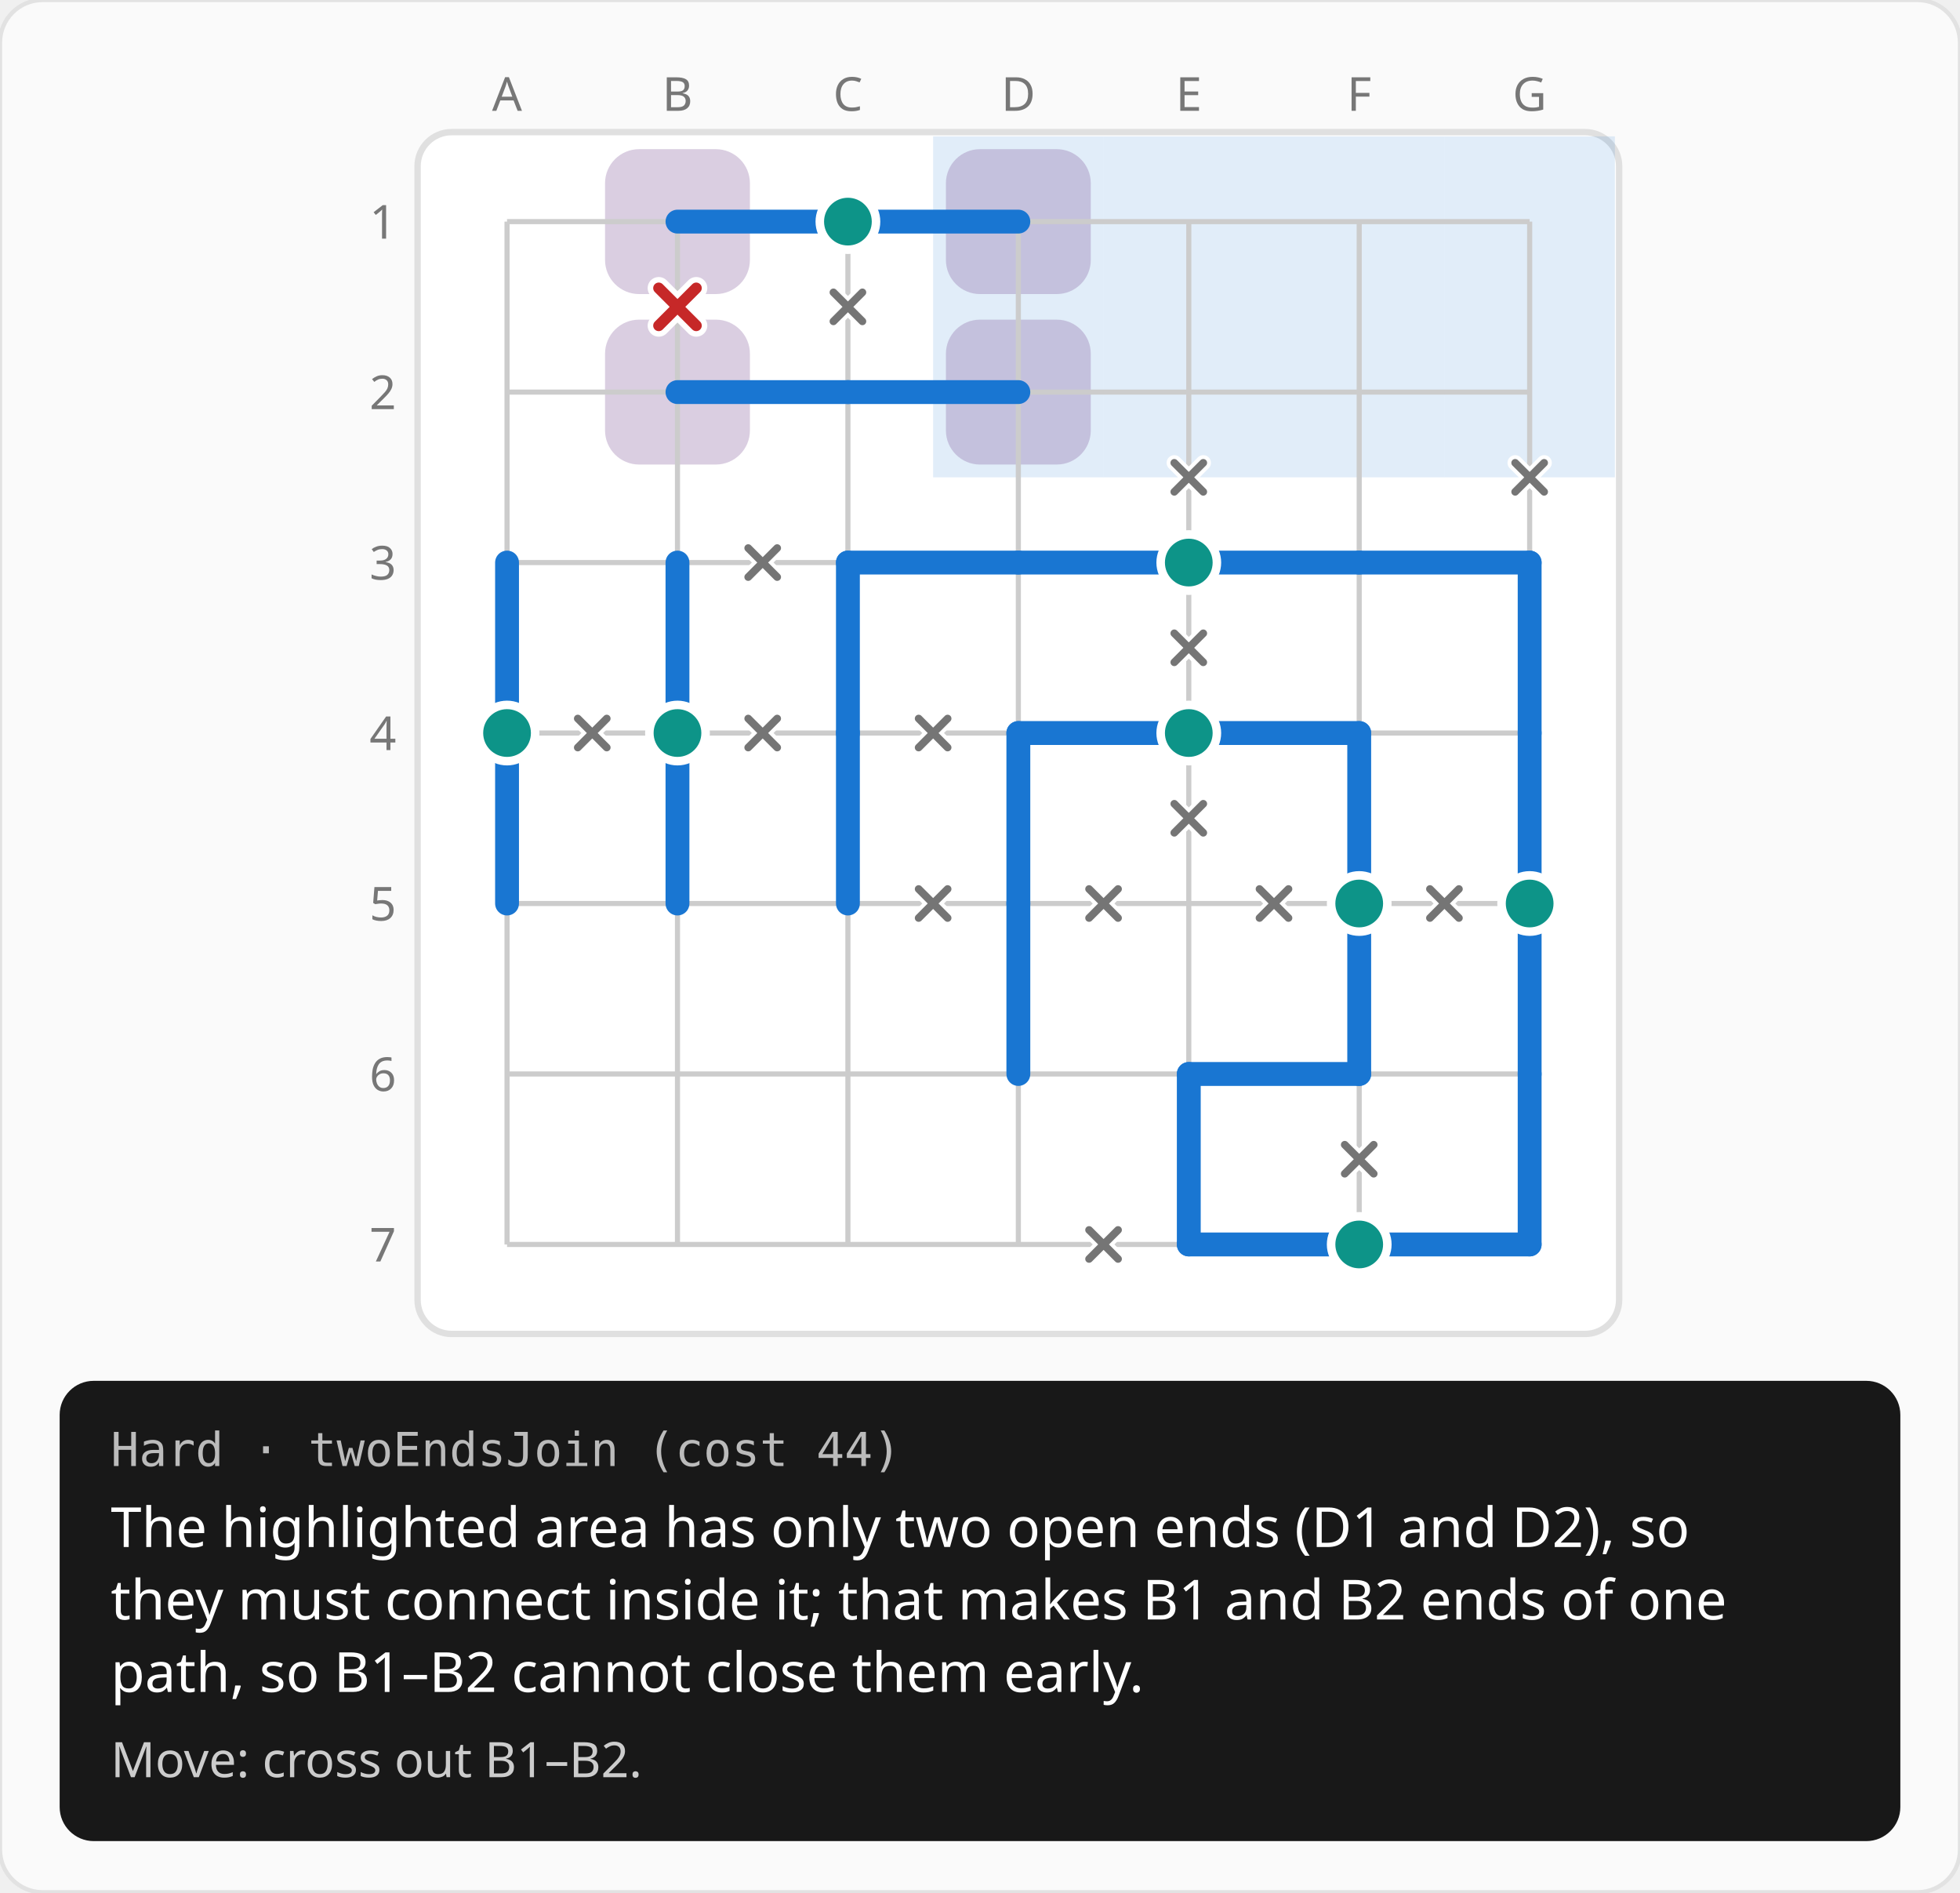
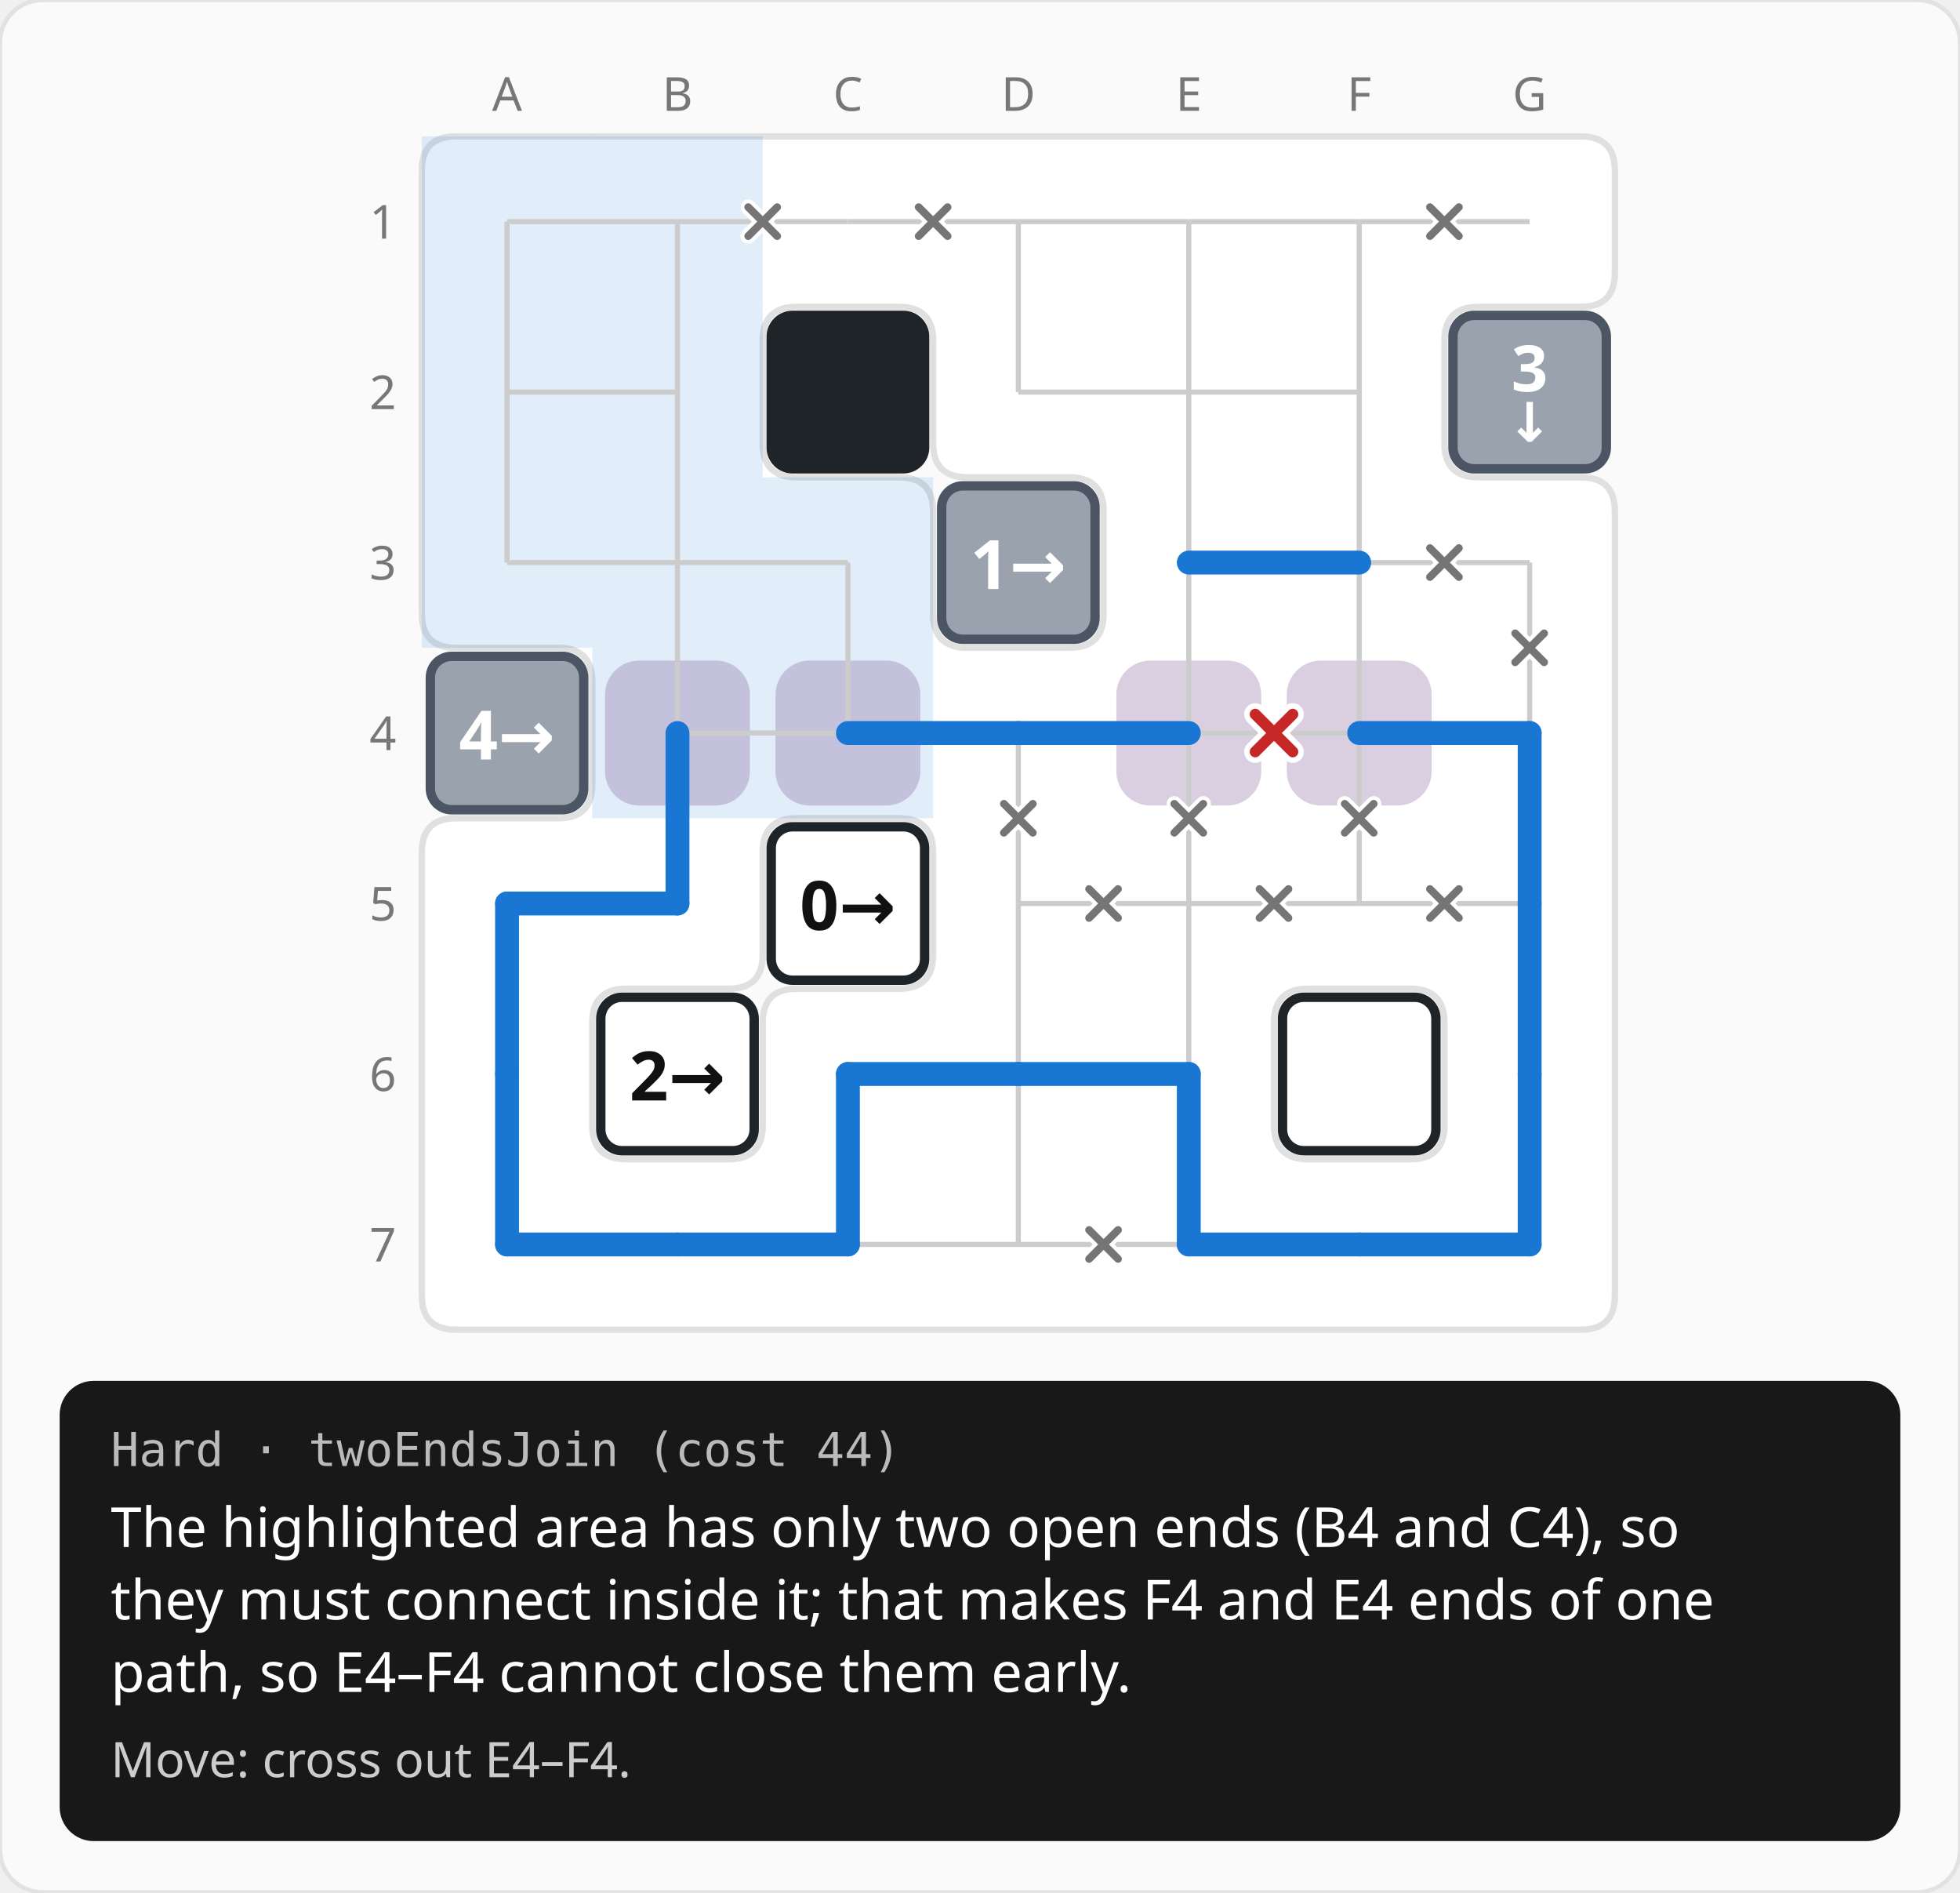
<svg xmlns="http://www.w3.org/2000/svg" width="460" height="444" viewBox="0 0 460 444">
  <rect width="460" height="444" rx="10" fill="#fafafa" stroke="#e2e2e2" />
  <defs>
    <pattern id="hatch" width="8" height="8" patternUnits="userSpaceOnUse" patternTransform="rotate(45)">
      <line x1="0" y1="0" x2="0" y2="8" stroke="#d55e00" stroke-width="3" opacity="0.55" />
    </pattern>
  </defs>
  <g transform="translate(79 12)">
    <text x="40" y="14" fill="#777777" font-size="11" font-family="system-ui, sans-serif" text-anchor="middle">A</text>
    <text x="80" y="14" fill="#777777" font-size="11" font-family="system-ui, sans-serif" text-anchor="middle">B</text>
    <text x="120" y="14" fill="#777777" font-size="11" font-family="system-ui, sans-serif" text-anchor="middle">C</text>
    <text x="160" y="14" fill="#777777" font-size="11" font-family="system-ui, sans-serif" text-anchor="middle">D</text>
    <text x="200" y="14" fill="#777777" font-size="11" font-family="system-ui, sans-serif" text-anchor="middle">E</text>
    <text x="240" y="14" fill="#777777" font-size="11" font-family="system-ui, sans-serif" text-anchor="middle">F</text>
    <text x="280" y="14" fill="#777777" font-size="11" font-family="system-ui, sans-serif" text-anchor="middle">G</text>
    <text x="14" y="44" fill="#777777" font-size="11" font-family="system-ui, sans-serif" text-anchor="end">1</text>
    <text x="14" y="84" fill="#777777" font-size="11" font-family="system-ui, sans-serif" text-anchor="end">2</text>
    <text x="14" y="124" fill="#777777" font-size="11" font-family="system-ui, sans-serif" text-anchor="end">3</text>
    <text x="14" y="164" fill="#777777" font-size="11" font-family="system-ui, sans-serif" text-anchor="end">4</text>
    <text x="14" y="204" fill="#777777" font-size="11" font-family="system-ui, sans-serif" text-anchor="end">5</text>
    <text x="14" y="244" fill="#777777" font-size="11" font-family="system-ui, sans-serif" text-anchor="end">6</text>
    <text x="14" y="284" fill="#777777" font-size="11" font-family="system-ui, sans-serif" text-anchor="end">7</text>
    <g transform="translate(18 18)">
-       <rect x="1" y="1" width="282" height="282" rx="8" fill="#ffffff" stroke="#e0e0e0" stroke-width="1.5" />
-       <rect x="122" y="2" width="40" height="40" fill="rgba(25,118,210,0.13)" />
-       <rect x="122" y="42" width="40" height="40" fill="rgba(25,118,210,0.13)" />
-       <rect x="162" y="42" width="40" height="40" fill="rgba(25,118,210,0.13)" />
-       <rect x="202" y="42" width="40" height="40" fill="rgba(25,118,210,0.13)" />
-       <rect x="242" y="42" width="40" height="40" fill="rgba(25,118,210,0.13)" />
-       <rect x="242" y="2" width="40" height="40" fill="rgba(25,118,210,0.13)" />
-       <rect x="202" y="2" width="40" height="40" fill="rgba(25,118,210,0.13)" />
-       <rect x="162" y="2" width="40" height="40" fill="rgba(25,118,210,0.13)" />
-       <rect x="125" y="5" width="34" height="34" rx="8" fill="rgba(122,81,149,0.28)" />
-       <rect x="125" y="45" width="34" height="34" rx="8" fill="rgba(122,81,149,0.28)" />
-       <rect x="45" y="5" width="34" height="34" rx="8" fill="rgba(122,81,149,0.28)" />
-       <rect x="45" y="45" width="34" height="34" rx="8" fill="rgba(122,81,149,0.28)" />
-       <line x1="22" y1="22" x2="262" y2="22" stroke="#cccccc" stroke-width="1.2" />
-       <line x1="22" y1="62" x2="262" y2="62" stroke="#cccccc" stroke-width="1.2" />
-       <line x1="22" y1="102" x2="262" y2="102" stroke="#cccccc" stroke-width="1.2" />
-       <line x1="22" y1="142" x2="262" y2="142" stroke="#cccccc" stroke-width="1.2" />
-       <line x1="22" y1="182" x2="262" y2="182" stroke="#cccccc" stroke-width="1.2" />
-       <line x1="22" y1="222" x2="262" y2="222" stroke="#cccccc" stroke-width="1.2" />
-       <line x1="22" y1="262" x2="262" y2="262" stroke="#cccccc" stroke-width="1.2" />
-       <line x1="22" y1="22" x2="22" y2="262" stroke="#cccccc" stroke-width="1.2" />
-       <line x1="62" y1="22" x2="62" y2="262" stroke="#cccccc" stroke-width="1.2" />
-       <line x1="102" y1="22" x2="102" y2="262" stroke="#cccccc" stroke-width="1.2" />
-       <line x1="142" y1="22" x2="142" y2="262" stroke="#cccccc" stroke-width="1.2" />
-       <line x1="182" y1="22" x2="182" y2="262" stroke="#cccccc" stroke-width="1.2" />
-       <line x1="222" y1="22" x2="222" y2="262" stroke="#cccccc" stroke-width="1.2" />
-       <line x1="262" y1="22" x2="262" y2="262" stroke="#cccccc" stroke-width="1.2" />
-       <line x1="62" y1="22" x2="102" y2="22" stroke="#1976d2" stroke-width="5.6" stroke-linecap="round" />
-       <line x1="102" y1="22" x2="142" y2="22" stroke="#1976d2" stroke-width="5.6" stroke-linecap="round" />
-       <line x1="62" y1="62" x2="102" y2="62" stroke="#1976d2" stroke-width="5.6" stroke-linecap="round" />
-       <line x1="102" y1="62" x2="142" y2="62" stroke="#1976d2" stroke-width="5.6" stroke-linecap="round" />
-       <line x1="22" y1="102" x2="22" y2="142" stroke="#1976d2" stroke-width="5.6" stroke-linecap="round" />
-       <line x1="62" y1="102" x2="62" y2="142" stroke="#1976d2" stroke-width="5.6" stroke-linecap="round" />
-       <line x1="102" y1="102" x2="142" y2="102" stroke="#1976d2" stroke-width="5.6" stroke-linecap="round" />
-       <line x1="102" y1="102" x2="102" y2="142" stroke="#1976d2" stroke-width="5.6" stroke-linecap="round" />
-       <line x1="142" y1="102" x2="182" y2="102" stroke="#1976d2" stroke-width="5.6" stroke-linecap="round" />
+       <path fill="#ffffff" fill-rule="evenodd" stroke="#e0e0e0" stroke-width="1.5" d="M2 10Q2 2 10 2L274 2Q282 2 282 10L282 34Q282 42 274 42L250 42Q242 42 242 50L242 74Q242 82 250 82L274 82Q282 82 282 90L282 274Q282 282 274 282L10 282Q2 282 2 274L2 170Q2 162 10 162L34 162Q42 162 42 154L42 130Q42 122 34 122L10 122Q2 122 2 114ZM122 50Q122 42 114 42L90 42Q82 42 82 50L82 74Q82 82 90 82L114 82Q122 82 122 90L122 114Q122 122 130 122L154 122Q162 122 162 114L162 90Q162 82 154 82L130 82Q122 82 122 74ZM122 170Q122 162 114 162L90 162Q82 162 82 170L82 194Q82 202 74 202L50 202Q42 202 42 210L42 234Q42 242 50 242L74 242Q82 242 82 234L82 210Q82 202 90 202L114 202Q122 202 122 194ZM242 210Q242 202 234 202L210 202Q202 202 202 210L202 234Q202 242 210 242L234 242Q242 242 242 234Z" />
+       <rect x="2" y="2" width="40" height="40" fill="rgba(25,118,210,0.13)" />
+       <rect x="2" y="42" width="40" height="40" fill="rgba(25,118,210,0.13)" />
+       <rect x="2" y="82" width="40" height="40" fill="rgba(25,118,210,0.13)" />
+       <rect x="42" y="82" width="40" height="40" fill="rgba(25,118,210,0.13)" />
+       <rect x="42" y="122" width="40" height="40" fill="rgba(25,118,210,0.13)" />
+       <rect x="82" y="122" width="40" height="40" fill="rgba(25,118,210,0.13)" />
+       <rect x="82" y="82" width="40" height="40" fill="rgba(25,118,210,0.13)" />
+       <rect x="42" y="42" width="40" height="40" fill="rgba(25,118,210,0.13)" />
+       <rect x="42" y="2" width="40" height="40" fill="rgba(25,118,210,0.13)" />
+       <rect x="45" y="125" width="34" height="34" rx="8" fill="rgba(122,81,149,0.28)" />
+       <rect x="85" y="125" width="34" height="34" rx="8" fill="rgba(122,81,149,0.28)" />
+       <rect x="205" y="125" width="34" height="34" rx="8" fill="rgba(122,81,149,0.28)" />
+       <rect x="165" y="125" width="34" height="34" rx="8" fill="rgba(122,81,149,0.28)" />
+       <line x1="22" y1="22" x2="62" y2="22" stroke="#cccccc" stroke-width="1.2" />
+       <line x1="22" y1="22" x2="22" y2="62" stroke="#cccccc" stroke-width="1.2" />
+       <line x1="62" y1="22" x2="102" y2="22" stroke="#cccccc" stroke-width="1.2" />
+       <line x1="62" y1="22" x2="62" y2="62" stroke="#cccccc" stroke-width="1.2" />
+       <line x1="102" y1="22" x2="142" y2="22" stroke="#cccccc" stroke-width="1.2" />
+       <line x1="142" y1="22" x2="182" y2="22" stroke="#cccccc" stroke-width="1.2" />
+       <line x1="142" y1="22" x2="142" y2="62" stroke="#cccccc" stroke-width="1.2" />
+       <line x1="182" y1="22" x2="222" y2="22" stroke="#cccccc" stroke-width="1.2" />
+       <line x1="182" y1="22" x2="182" y2="62" stroke="#cccccc" stroke-width="1.2" />
+       <line x1="222" y1="22" x2="262" y2="22" stroke="#cccccc" stroke-width="1.2" />
+       <line x1="222" y1="22" x2="222" y2="62" stroke="#cccccc" stroke-width="1.2" />
+       <line x1="22" y1="62" x2="62" y2="62" stroke="#cccccc" stroke-width="1.2" />
+       <line x1="22" y1="62" x2="22" y2="102" stroke="#cccccc" stroke-width="1.2" />
+       <line x1="62" y1="62" x2="62" y2="102" stroke="#cccccc" stroke-width="1.2" />
+       <line x1="142" y1="62" x2="182" y2="62" stroke="#cccccc" stroke-width="1.2" />
+       <line x1="182" y1="62" x2="222" y2="62" stroke="#cccccc" stroke-width="1.2" />
+       <line x1="182" y1="62" x2="182" y2="102" stroke="#cccccc" stroke-width="1.2" />
+       <line x1="222" y1="62" x2="222" y2="102" stroke="#cccccc" stroke-width="1.2" />
+       <line x1="22" y1="102" x2="62" y2="102" stroke="#cccccc" stroke-width="1.2" />
+       <line x1="62" y1="102" x2="102" y2="102" stroke="#cccccc" stroke-width="1.2" />
+       <line x1="62" y1="102" x2="62" y2="142" stroke="#cccccc" stroke-width="1.2" />
+       <line x1="102" y1="102" x2="102" y2="142" stroke="#cccccc" stroke-width="1.2" />
+       <line x1="182" y1="102" x2="222" y2="102" stroke="#cccccc" stroke-width="1.2" />
+       <line x1="182" y1="102" x2="182" y2="142" stroke="#cccccc" stroke-width="1.2" />
+       <line x1="222" y1="102" x2="262" y2="102" stroke="#cccccc" stroke-width="1.2" />
+       <line x1="222" y1="102" x2="222" y2="142" stroke="#cccccc" stroke-width="1.2" />
+       <line x1="262" y1="102" x2="262" y2="142" stroke="#cccccc" stroke-width="1.2" />
+       <line x1="62" y1="142" x2="102" y2="142" stroke="#cccccc" stroke-width="1.2" />
+       <line x1="62" y1="142" x2="62" y2="182" stroke="#cccccc" stroke-width="1.2" />
+       <line x1="102" y1="142" x2="142" y2="142" stroke="#cccccc" stroke-width="1.2" />
+       <line x1="142" y1="142" x2="182" y2="142" stroke="#cccccc" stroke-width="1.2" />
+       <line x1="142" y1="142" x2="142" y2="182" stroke="#cccccc" stroke-width="1.2" />
+       <line x1="182" y1="142" x2="222" y2="142" stroke="#cccccc" stroke-width="1.2" />
+       <line x1="182" y1="142" x2="182" y2="182" stroke="#cccccc" stroke-width="1.2" />
+       <line x1="222" y1="142" x2="262" y2="142" stroke="#cccccc" stroke-width="1.2" />
+       <line x1="222" y1="142" x2="222" y2="182" stroke="#cccccc" stroke-width="1.2" />
+       <line x1="262" y1="142" x2="262" y2="182" stroke="#cccccc" stroke-width="1.2" />
+       <line x1="22" y1="182" x2="62" y2="182" stroke="#cccccc" stroke-width="1.2" />
+       <line x1="22" y1="182" x2="22" y2="222" stroke="#cccccc" stroke-width="1.2" />
+       <line x1="142" y1="182" x2="182" y2="182" stroke="#cccccc" stroke-width="1.2" />
+       <line x1="142" y1="182" x2="142" y2="222" stroke="#cccccc" stroke-width="1.2" />
+       <line x1="182" y1="182" x2="222" y2="182" stroke="#cccccc" stroke-width="1.2" />
+       <line x1="182" y1="182" x2="182" y2="222" stroke="#cccccc" stroke-width="1.2" />
+       <line x1="222" y1="182" x2="262" y2="182" stroke="#cccccc" stroke-width="1.2" />
+       <line x1="262" y1="182" x2="262" y2="222" stroke="#cccccc" stroke-width="1.2" />
+       <line x1="22" y1="222" x2="22" y2="262" stroke="#cccccc" stroke-width="1.2" />
+       <line x1="102" y1="222" x2="142" y2="222" stroke="#cccccc" stroke-width="1.2" />
+       <line x1="102" y1="222" x2="102" y2="262" stroke="#cccccc" stroke-width="1.2" />
+       <line x1="142" y1="222" x2="182" y2="222" stroke="#cccccc" stroke-width="1.2" />
+       <line x1="142" y1="222" x2="142" y2="262" stroke="#cccccc" stroke-width="1.2" />
+       <line x1="182" y1="222" x2="182" y2="262" stroke="#cccccc" stroke-width="1.2" />
+       <line x1="262" y1="222" x2="262" y2="262" stroke="#cccccc" stroke-width="1.2" />
+       <line x1="22" y1="262" x2="62" y2="262" stroke="#cccccc" stroke-width="1.2" />
+       <line x1="62" y1="262" x2="102" y2="262" stroke="#cccccc" stroke-width="1.2" />
+       <line x1="102" y1="262" x2="142" y2="262" stroke="#cccccc" stroke-width="1.2" />
+       <line x1="142" y1="262" x2="182" y2="262" stroke="#cccccc" stroke-width="1.2" />
+       <line x1="182" y1="262" x2="222" y2="262" stroke="#cccccc" stroke-width="1.2" />
+       <line x1="222" y1="262" x2="262" y2="262" stroke="#cccccc" stroke-width="1.2" />
      <line x1="182" y1="102" x2="222" y2="102" stroke="#1976d2" stroke-width="5.6" stroke-linecap="round" />
-       <line x1="222" y1="102" x2="262" y2="102" stroke="#1976d2" stroke-width="5.6" stroke-linecap="round" />
-       <line x1="262" y1="102" x2="262" y2="142" stroke="#1976d2" stroke-width="5.6" stroke-linecap="round" />
-       <line x1="22" y1="142" x2="22" y2="182" stroke="#1976d2" stroke-width="5.6" stroke-linecap="round" />
      <line x1="62" y1="142" x2="62" y2="182" stroke="#1976d2" stroke-width="5.6" stroke-linecap="round" />
-       <line x1="102" y1="142" x2="102" y2="182" stroke="#1976d2" stroke-width="5.6" stroke-linecap="round" />
+       <line x1="102" y1="142" x2="142" y2="142" stroke="#1976d2" stroke-width="5.6" stroke-linecap="round" />
      <line x1="142" y1="142" x2="182" y2="142" stroke="#1976d2" stroke-width="5.6" stroke-linecap="round" />
-       <line x1="142" y1="142" x2="142" y2="182" stroke="#1976d2" stroke-width="5.6" stroke-linecap="round" />
-       <line x1="182" y1="142" x2="222" y2="142" stroke="#1976d2" stroke-width="5.6" stroke-linecap="round" />
-       <line x1="222" y1="142" x2="222" y2="182" stroke="#1976d2" stroke-width="5.6" stroke-linecap="round" />
+       <line x1="222" y1="142" x2="262" y2="142" stroke="#1976d2" stroke-width="5.6" stroke-linecap="round" />
      <line x1="262" y1="142" x2="262" y2="182" stroke="#1976d2" stroke-width="5.6" stroke-linecap="round" />
-       <line x1="142" y1="182" x2="142" y2="222" stroke="#1976d2" stroke-width="5.6" stroke-linecap="round" />
-       <line x1="222" y1="182" x2="222" y2="222" stroke="#1976d2" stroke-width="5.6" stroke-linecap="round" />
+       <line x1="22" y1="182" x2="62" y2="182" stroke="#1976d2" stroke-width="5.6" stroke-linecap="round" />
+       <line x1="22" y1="182" x2="22" y2="222" stroke="#1976d2" stroke-width="5.6" stroke-linecap="round" />
      <line x1="262" y1="182" x2="262" y2="222" stroke="#1976d2" stroke-width="5.6" stroke-linecap="round" />
-       <line x1="182" y1="222" x2="222" y2="222" stroke="#1976d2" stroke-width="5.6" stroke-linecap="round" />
+       <line x1="22" y1="222" x2="22" y2="262" stroke="#1976d2" stroke-width="5.6" stroke-linecap="round" />
+       <line x1="102" y1="222" x2="142" y2="222" stroke="#1976d2" stroke-width="5.6" stroke-linecap="round" />
+       <line x1="102" y1="222" x2="102" y2="262" stroke="#1976d2" stroke-width="5.6" stroke-linecap="round" />
+       <line x1="142" y1="222" x2="182" y2="222" stroke="#1976d2" stroke-width="5.6" stroke-linecap="round" />
      <line x1="182" y1="222" x2="182" y2="262" stroke="#1976d2" stroke-width="5.6" stroke-linecap="round" />
      <line x1="262" y1="222" x2="262" y2="262" stroke="#1976d2" stroke-width="5.6" stroke-linecap="round" />
+       <line x1="22" y1="262" x2="62" y2="262" stroke="#1976d2" stroke-width="5.6" stroke-linecap="round" />
+       <line x1="62" y1="262" x2="102" y2="262" stroke="#1976d2" stroke-width="5.6" stroke-linecap="round" />
      <line x1="182" y1="262" x2="222" y2="262" stroke="#1976d2" stroke-width="5.6" stroke-linecap="round" />
      <line x1="222" y1="262" x2="262" y2="262" stroke="#1976d2" stroke-width="5.6" stroke-linecap="round" />
-       <circle cx="102" cy="22" r="6.6" fill="#0d9488" stroke="#ffffff" stroke-width="2" />
-       <circle cx="182" cy="102" r="6.6" fill="#0d9488" stroke="#ffffff" stroke-width="2" />
-       <circle cx="22" cy="142" r="6.6" fill="#0d9488" stroke="#ffffff" stroke-width="2" />
-       <circle cx="62" cy="142" r="6.6" fill="#0d9488" stroke="#ffffff" stroke-width="2" />
-       <circle cx="182" cy="142" r="6.6" fill="#0d9488" stroke="#ffffff" stroke-width="2" />
-       <circle cx="222" cy="182" r="6.6" fill="#0d9488" stroke="#ffffff" stroke-width="2" />
-       <circle cx="262" cy="182" r="6.6" fill="#0d9488" stroke="#ffffff" stroke-width="2" />
-       <circle cx="222" cy="262" r="6.6" fill="#0d9488" stroke="#ffffff" stroke-width="2" />
-       <path d="M98.6 38.6L105.4 45.4M98.6 45.4L105.4 38.6" stroke="#ffffff" stroke-width="3.6" stroke-linecap="round" />
-       <path d="M98.6 38.6L105.4 45.4M98.6 45.4L105.4 38.6" stroke="#757575" stroke-width="1.8" stroke-linecap="round" />
-       <path d="M178.6 78.6L185.4 85.4M178.6 85.4L185.4 78.6" stroke="#ffffff" stroke-width="3.6" stroke-linecap="round" />
-       <path d="M178.6 78.6L185.4 85.4M178.6 85.4L185.4 78.6" stroke="#757575" stroke-width="1.8" stroke-linecap="round" />
-       <path d="M258.6 78.6L265.4 85.4M258.6 85.4L265.4 78.6" stroke="#ffffff" stroke-width="3.6" stroke-linecap="round" />
-       <path d="M258.6 78.6L265.4 85.4M258.6 85.4L265.4 78.6" stroke="#757575" stroke-width="1.8" stroke-linecap="round" />
-       <path d="M78.6 98.6L85.4 105.4M78.6 105.4L85.4 98.6" stroke="#ffffff" stroke-width="3.6" stroke-linecap="round" />
-       <path d="M78.6 98.6L85.4 105.4M78.6 105.4L85.4 98.6" stroke="#757575" stroke-width="1.8" stroke-linecap="round" />
-       <path d="M178.6 118.6L185.4 125.4M178.6 125.4L185.4 118.6" stroke="#ffffff" stroke-width="3.6" stroke-linecap="round" />
-       <path d="M178.6 118.6L185.4 125.4M178.6 125.4L185.4 118.6" stroke="#757575" stroke-width="1.8" stroke-linecap="round" />
-       <path d="M38.6 138.6L45.4 145.4M38.6 145.4L45.4 138.6" stroke="#ffffff" stroke-width="3.6" stroke-linecap="round" />
-       <path d="M38.6 138.6L45.4 145.4M38.6 145.4L45.4 138.6" stroke="#757575" stroke-width="1.8" stroke-linecap="round" />
-       <path d="M78.6 138.6L85.4 145.4M78.6 145.4L85.4 138.6" stroke="#ffffff" stroke-width="3.6" stroke-linecap="round" />
-       <path d="M78.6 138.6L85.4 145.4M78.6 145.4L85.4 138.6" stroke="#757575" stroke-width="1.8" stroke-linecap="round" />
-       <path d="M118.6 138.6L125.4 145.4M118.6 145.4L125.4 138.6" stroke="#ffffff" stroke-width="3.6" stroke-linecap="round" />
-       <path d="M118.6 138.6L125.4 145.4M118.6 145.4L125.4 138.6" stroke="#757575" stroke-width="1.8" stroke-linecap="round" />
+       <rect x="84" y="44" width="36" height="36" rx="5" fill="#1f2429" stroke="#1f2429" stroke-width="2.2" />
+       <rect x="244" y="44" width="36" height="36" rx="5" fill="#9aa3ad" stroke="#4b5563" stroke-width="2.2" />
+       <text x="262" y="56" font-size="15.04" font-weight="700" font-family="system-ui, sans-serif" text-anchor="middle" dominant-baseline="central" fill="#ffffff">3</text>
+       <text x="262" y="69.2" font-size="12.8" font-weight="700" font-family="system-ui, sans-serif" text-anchor="middle" dominant-baseline="central" fill="#ffffff">↓</text>
+       <rect x="124" y="84" width="36" height="36" rx="5" fill="#9aa3ad" stroke="#4b5563" stroke-width="2.2" />
+       <text x="142" y="102" font-size="16" font-weight="700" font-family="system-ui, sans-serif" text-anchor="middle" dominant-baseline="central" fill="#ffffff">1→</text>
+       <rect x="4" y="124" width="36" height="36" rx="5" fill="#9aa3ad" stroke="#4b5563" stroke-width="2.2" />
+       <text x="22" y="142" font-size="16" font-weight="700" font-family="system-ui, sans-serif" text-anchor="middle" dominant-baseline="central" fill="#ffffff">4→</text>
+       <rect x="84" y="164" width="36" height="36" rx="5" fill="#ffffff" stroke="#1f2429" stroke-width="2.2" />
+       <text x="102" y="182" font-size="16" font-weight="700" font-family="system-ui, sans-serif" text-anchor="middle" dominant-baseline="central" fill="#111111">0→</text>
+       <rect x="44" y="204" width="36" height="36" rx="5" fill="#ffffff" stroke="#1f2429" stroke-width="2.2" />
+       <text x="62" y="222" font-size="16" font-weight="700" font-family="system-ui, sans-serif" text-anchor="middle" dominant-baseline="central" fill="#111111">2→</text>
+       <rect x="204" y="204" width="36" height="36" rx="5" fill="#ffffff" stroke="#1f2429" stroke-width="2.2" />
+       <path d="M78.6 18.6L85.4 25.4M78.6 25.4L85.4 18.6" stroke="#ffffff" stroke-width="3.6" stroke-linecap="round" />
+       <path d="M78.6 18.6L85.4 25.4M78.6 25.4L85.4 18.6" stroke="#757575" stroke-width="1.8" stroke-linecap="round" />
+       <path d="M118.6 18.6L125.4 25.4M118.6 25.4L125.4 18.6" stroke="#ffffff" stroke-width="3.6" stroke-linecap="round" />
+       <path d="M118.6 18.6L125.4 25.4M118.6 25.4L125.4 18.6" stroke="#757575" stroke-width="1.8" stroke-linecap="round" />
+       <path d="M238.6 18.6L245.4 25.4M238.6 25.4L245.4 18.6" stroke="#ffffff" stroke-width="3.6" stroke-linecap="round" />
+       <path d="M238.6 18.6L245.4 25.4M238.6 25.4L245.4 18.6" stroke="#757575" stroke-width="1.8" stroke-linecap="round" />
+       <path d="M238.6 98.6L245.4 105.4M238.6 105.4L245.4 98.6" stroke="#ffffff" stroke-width="3.6" stroke-linecap="round" />
+       <path d="M238.6 98.6L245.4 105.4M238.6 105.4L245.4 98.6" stroke="#757575" stroke-width="1.8" stroke-linecap="round" />
+       <path d="M258.6 118.6L265.4 125.4M258.6 125.4L265.4 118.6" stroke="#ffffff" stroke-width="3.6" stroke-linecap="round" />
+       <path d="M258.6 118.6L265.4 125.4M258.6 125.4L265.4 118.6" stroke="#757575" stroke-width="1.8" stroke-linecap="round" />
+       <path d="M138.6 158.6L145.4 165.4M138.6 165.4L145.4 158.6" stroke="#ffffff" stroke-width="3.6" stroke-linecap="round" />
+       <path d="M138.6 158.6L145.4 165.4M138.6 165.4L145.4 158.6" stroke="#757575" stroke-width="1.8" stroke-linecap="round" />
      <path d="M178.6 158.6L185.4 165.4M178.6 165.4L185.4 158.6" stroke="#ffffff" stroke-width="3.6" stroke-linecap="round" />
      <path d="M178.6 158.6L185.4 165.4M178.6 165.4L185.4 158.6" stroke="#757575" stroke-width="1.8" stroke-linecap="round" />
-       <path d="M118.6 178.6L125.4 185.4M118.6 185.4L125.4 178.6" stroke="#ffffff" stroke-width="3.6" stroke-linecap="round" />
-       <path d="M118.6 178.6L125.4 185.4M118.6 185.4L125.4 178.6" stroke="#757575" stroke-width="1.8" stroke-linecap="round" />
+       <path d="M218.6 158.6L225.4 165.4M218.6 165.4L225.4 158.6" stroke="#ffffff" stroke-width="3.6" stroke-linecap="round" />
+       <path d="M218.6 158.6L225.4 165.4M218.6 165.4L225.4 158.6" stroke="#757575" stroke-width="1.8" stroke-linecap="round" />
      <path d="M158.6 178.6L165.4 185.4M158.6 185.4L165.4 178.6" stroke="#ffffff" stroke-width="3.6" stroke-linecap="round" />
      <path d="M158.6 178.6L165.4 185.4M158.6 185.4L165.4 178.6" stroke="#757575" stroke-width="1.8" stroke-linecap="round" />
      <path d="M198.6 178.6L205.4 185.4M198.6 185.4L205.4 178.6" stroke="#ffffff" stroke-width="3.6" stroke-linecap="round" />
      <path d="M198.6 178.6L205.4 185.4M198.6 185.4L205.4 178.6" stroke="#757575" stroke-width="1.8" stroke-linecap="round" />
      <path d="M238.6 178.6L245.4 185.4M238.6 185.4L245.4 178.6" stroke="#ffffff" stroke-width="3.6" stroke-linecap="round" />
      <path d="M238.6 178.6L245.4 185.4M238.6 185.4L245.4 178.6" stroke="#757575" stroke-width="1.8" stroke-linecap="round" />
-       <path d="M218.6 238.6L225.4 245.4M218.6 245.4L225.4 238.6" stroke="#ffffff" stroke-width="3.6" stroke-linecap="round" />
-       <path d="M218.6 238.6L225.4 245.4M218.6 245.4L225.4 238.6" stroke="#757575" stroke-width="1.8" stroke-linecap="round" />
      <path d="M158.6 258.6L165.4 265.4M158.6 265.4L165.4 258.6" stroke="#ffffff" stroke-width="3.6" stroke-linecap="round" />
      <path d="M158.6 258.6L165.4 265.4M158.6 265.4L165.4 258.6" stroke="#757575" stroke-width="1.8" stroke-linecap="round" />
-       <path d="M57.6 37.6L66.4 46.4M57.6 46.4L66.4 37.6" stroke="#ffffff" stroke-width="5.2" stroke-linecap="round" />
-       <path d="M57.6 37.6L66.4 46.4M57.6 46.4L66.4 37.6" stroke="#c62828" stroke-width="2.6" stroke-linecap="round" />
+       <path d="M197.6 137.6L206.4 146.4M197.6 146.4L206.4 137.6" stroke="#ffffff" stroke-width="5.2" stroke-linecap="round" />
+       <path d="M197.6 137.6L206.4 146.4M197.6 146.4L206.4 137.6" stroke="#c62828" stroke-width="2.6" stroke-linecap="round" />
    </g>
  </g>
  <rect x="14" y="324" width="432" height="108" rx="8" fill="#181818" />
  <text x="26" y="344" fill="#bbbbbb" font-size="11" font-family="ui-monospace, Menlo, monospace">Hard · twoEndsJoin (cost 44)</text>
-   <text x="26" y="363" fill="#ffffff" font-size="13" font-family="system-ui, sans-serif">The highlighted area has only two open ends (D1 and D2), so</text>
-   <text x="26" y="380" fill="#ffffff" font-size="13" font-family="system-ui, sans-serif">they must connect inside it; that makes B1 and B2 ends of one</text>
-   <text x="26" y="397" fill="#ffffff" font-size="13" font-family="system-ui, sans-serif">path, so B1–B2 cannot close them early.</text>
-   <text x="26" y="417" fill="#cccccc" font-size="11.5" font-family="system-ui, sans-serif">Move: cross out B1–B2.</text>
+   <text x="26" y="363" fill="#ffffff" font-size="13" font-family="system-ui, sans-serif">The highlighted area has only two open ends (B4 and C4), so</text>
+   <text x="26" y="380" fill="#ffffff" font-size="13" font-family="system-ui, sans-serif">they must connect inside it; that makes F4 and E4 ends of one</text>
+   <text x="26" y="397" fill="#ffffff" font-size="13" font-family="system-ui, sans-serif">path, so E4–F4 cannot close them early.</text>
+   <text x="26" y="417" fill="#cccccc" font-size="11.5" font-family="system-ui, sans-serif">Move: cross out E4–F4.</text>
</svg>
